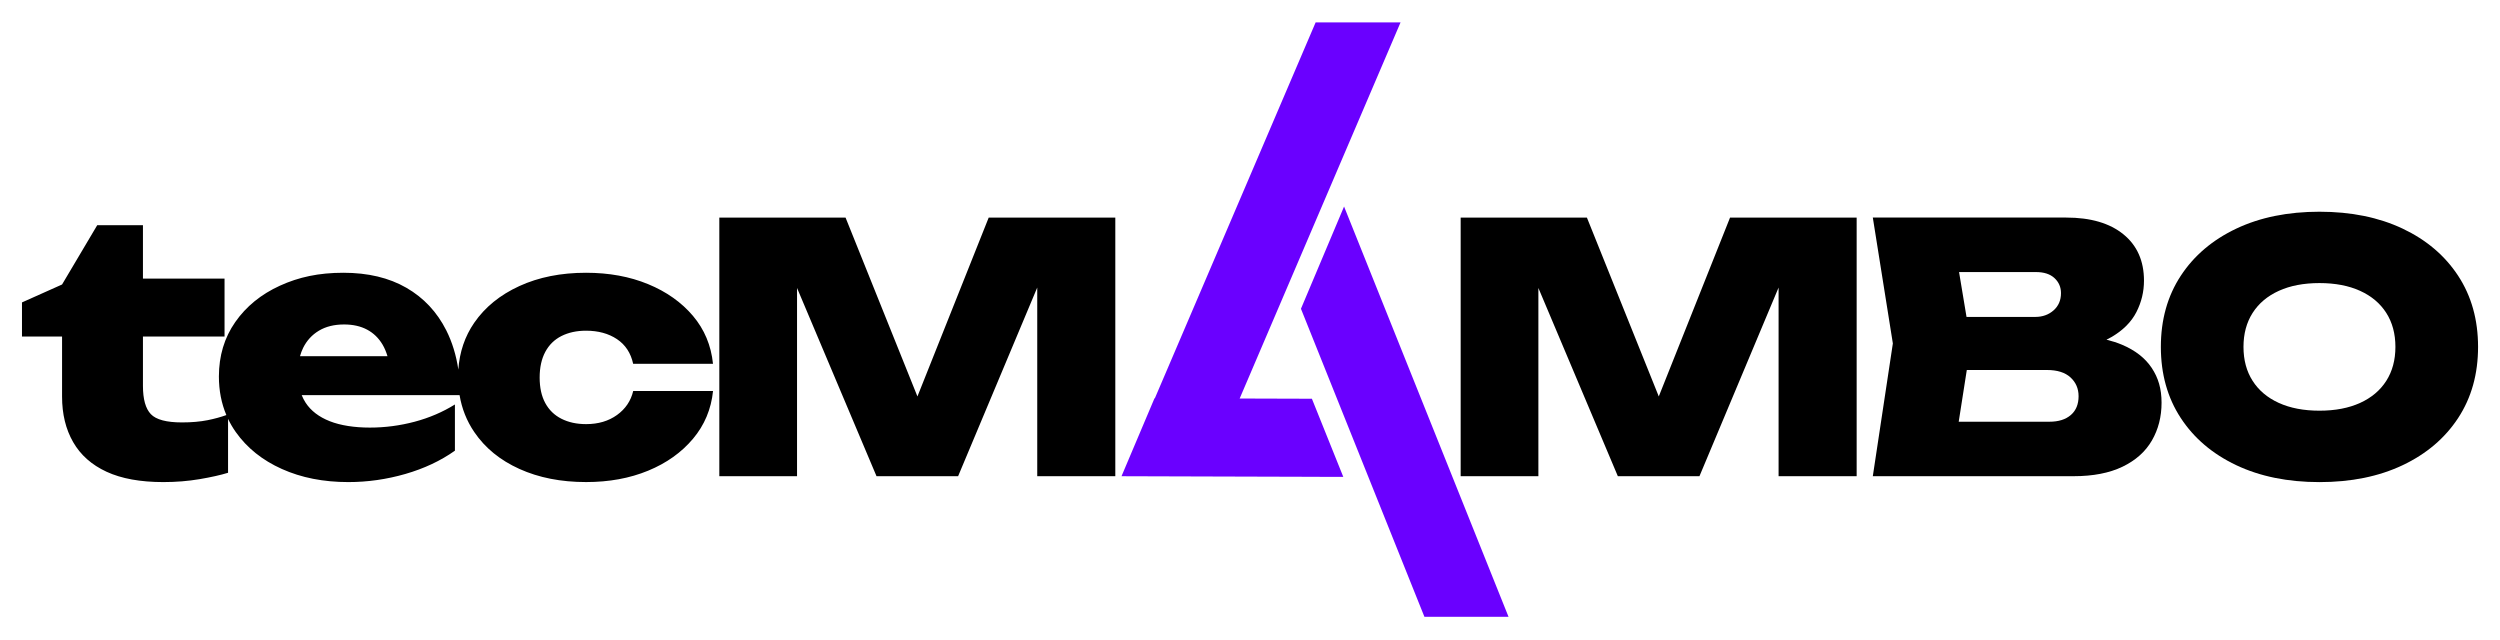
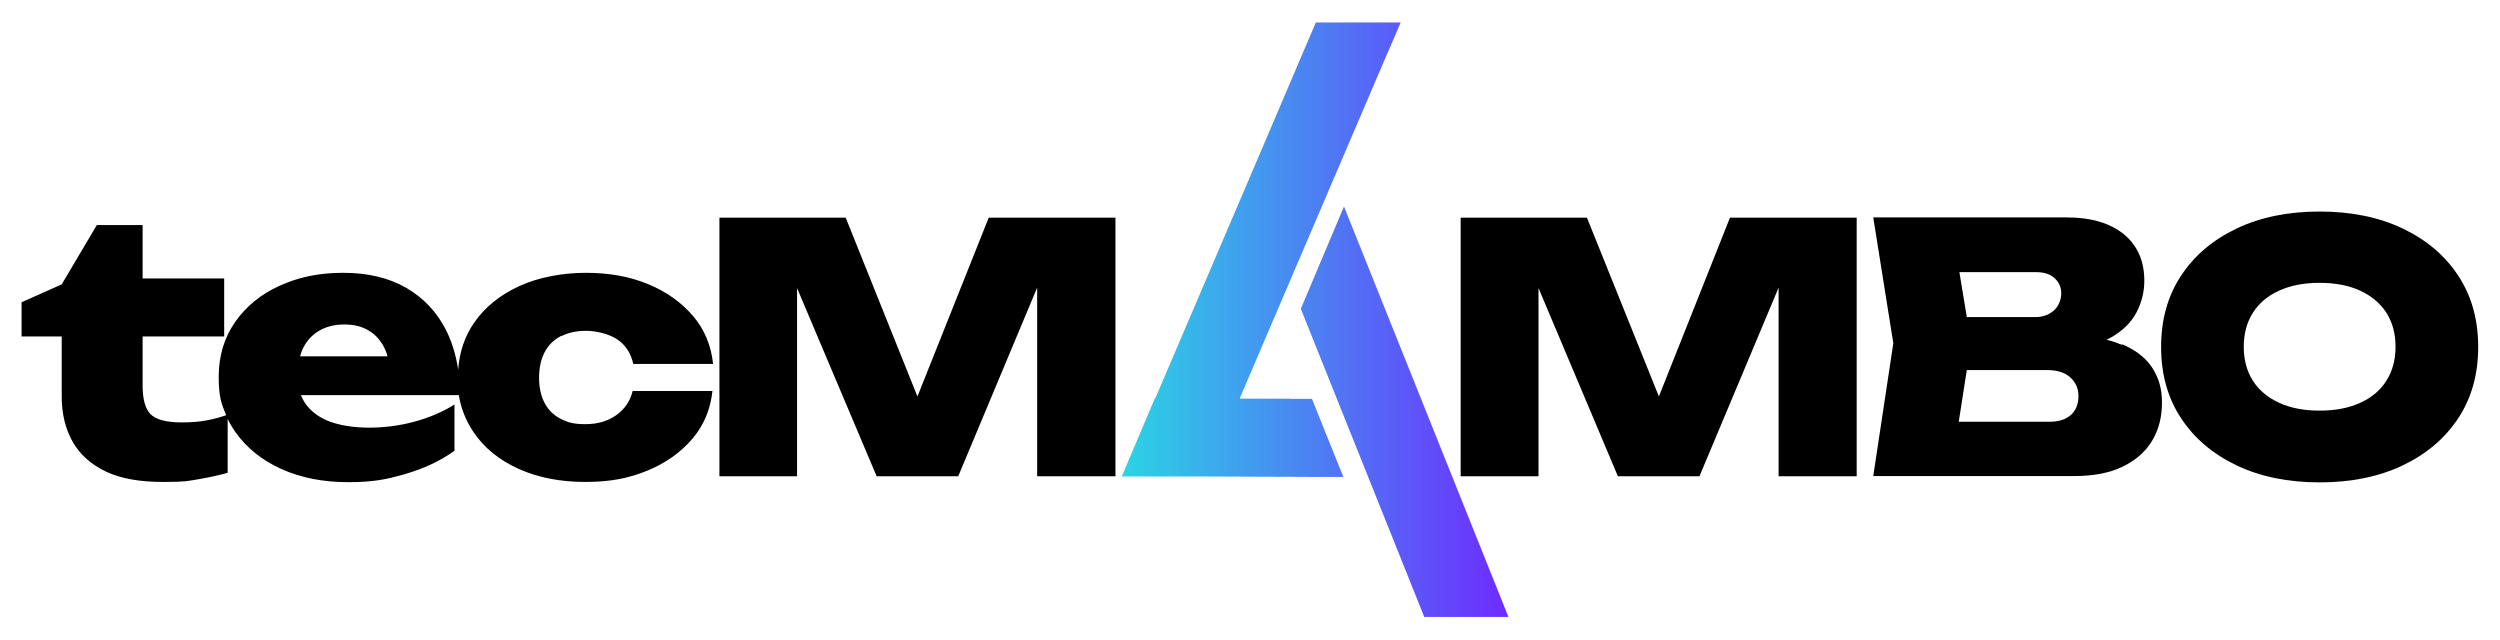
- <svg xmlns="http://www.w3.org/2000/svg" id="Layer_1" data-name="Layer 1" viewBox="0 0 1146.43 293.12">
+ <svg xmlns="http://www.w3.org/2000/svg" id="Layer_1" version="1.1" viewBox="0 0 1146.4 293.1">
  <defs>
    <style>
-       .cls-1 {
-         fill: #6a00ff;
+       .st0 {
+         fill: url(#linear-gradient);
      }
    </style>
+     <linearGradient id="linear-gradient" x1="514.3" y1="146.6" x2="691.8" y2="146.6" gradientUnits="userSpaceOnUse">
+       <stop offset="0" stop-color="#2bd4e6" />
+       <stop offset="1" stop-color="#6e2bff" />
+     </linearGradient>
  </defs>
-   <path d="M257.45,154.1c3.23-1.63,6.99-2.45,11.29-2.45,5.59,0,10.32,1.29,14.19,3.87,3.87,2.59,6.34,6.35,7.42,11.31h36.61c-.86-8.43-3.93-15.76-9.19-21.98-5.27-6.22-12.12-11.07-20.56-14.55-8.44-3.48-17.93-5.22-28.46-5.22-11.51,0-21.69,2.03-30.56,6.09-8.87,4.06-15.78,9.67-20.72,16.84-4.3,6.24-6.73,13.4-7.29,21.47-.98-6.6-2.82-12.6-5.53-17.99-4.25-8.43-10.35-14.94-18.31-19.53-7.96-4.59-17.58-6.88-28.87-6.88s-20.46,1.98-29.11,5.93c-8.65,3.95-15.48,9.52-20.48,16.68-5,7.17-7.5,15.5-7.5,24.98,0,6.43,1.16,12.31,3.42,17.67-2.6.93-5.45,1.72-8.58,2.34-3.44.69-7.37,1.03-11.77,1.03-7.1,0-11.85-1.26-14.27-3.79-2.42-2.53-3.63-6.85-3.63-12.97v-22.61h37.42v-26.57h-37.42v-24.51h-20.96l-16.13,27.2-18.38,8.22v15.66h18.38v27.52c0,8.01,1.69,14.97,5.08,20.87,3.39,5.91,8.49,10.44,15.32,13.6,6.83,3.16,15.51,4.74,26.05,4.74,5.8,0,11.34-.45,16.61-1.34,5.27-.9,9.62-1.87,13.06-2.93v-24.71c1.01,2.1,2.18,4.12,3.55,6.05,5.16,7.28,12.2,12.92,21.13,16.92,8.92,4.01,19.08,6.01,30.48,6.01,8.81,0,17.52-1.24,26.13-3.72,8.6-2.48,16.18-6.03,22.74-10.68v-21.19c-5.59,3.48-11.75,6.12-18.46,7.91-6.72,1.79-13.57,2.69-20.56,2.69s-13.44-.97-18.38-2.93c-4.95-1.95-8.63-4.77-11.05-8.46-.71-1.08-1.3-2.25-1.81-3.48h72.4c1.03,6.16,3.26,11.81,6.74,16.92,4.94,7.28,11.85,12.92,20.72,16.92,8.87,4.01,19.05,6.01,30.56,6.01,10.54,0,20.02-1.74,28.46-5.22,8.44-3.48,15.29-8.36,20.56-14.63,5.27-6.27,8.33-13.57,9.19-21.9h-36.61c-1.08,4.53-3.55,8.2-7.42,10.99-3.87,2.79-8.6,4.19-14.19,4.19-4.3,0-8.06-.82-11.29-2.45-3.23-1.63-5.7-4.03-7.42-7.2-1.72-3.16-2.58-7.06-2.58-11.7s.86-8.56,2.58-11.78c1.72-3.21,4.19-5.64,7.42-7.27ZM137.57,163.35c.38-1.32.83-2.6,1.42-3.8,1.67-3.37,4.08-6.01,7.26-7.91,3.17-1.9,7.02-2.85,11.53-2.85,4.08,0,7.6.79,10.56,2.37,2.96,1.58,5.32,3.87,7.1,6.88.92,1.56,1.66,3.33,2.25,5.3h-40.12Z" />
-   <polygon points="420.71 181.8 387.75 99.78 329.86 99.78 329.86 218.38 365.5 218.38 365.5 132.05 401.95 218.38 439.36 218.38 475.65 131.86 475.65 218.38 511.45 218.38 511.45 99.78 453.39 99.78 420.71 181.8" />
-   <polygon points="760.67 181.8 727.71 99.78 669.82 99.78 669.82 218.38 705.46 218.38 705.46 132.05 741.9 218.38 779.32 218.38 815.61 131.86 815.61 218.38 851.41 218.38 851.41 99.78 793.35 99.78 760.67 181.8" />
-   <path d="M973.01,158.05c-2.15-.91-4.51-1.66-7.04-2.28.79-.38,1.55-.78,2.28-1.2,5.32-3.11,9.14-6.93,11.45-11.47,2.31-4.53,3.47-9.33,3.47-14.39,0-9.06-3.15-16.15-9.44-21.27-6.29-5.11-15.03-7.67-26.21-7.67h-88.7l9.19,57.72-9.19,60.88h92.09c8.92,0,16.39-1.45,22.42-4.35,6.02-2.9,10.51-6.9,13.47-12.02,2.95-5.11,4.43-10.88,4.43-17.32s-1.51-11.44-4.52-15.97c-3.01-4.53-7.58-8.09-13.71-10.67ZM933.66,124.76c3.65,0,6.48.92,8.47,2.77,1.99,1.85,2.98,4.14,2.98,6.88,0,3.27-1.13,5.91-3.39,7.91-2.26,2-5.06,3.01-8.39,3.01h-31.54l-3.42-20.56h35.27ZM949.62,190.31c-2.37,2.06-5.64,3.08-9.84,3.08h-41.57l3.71-23.72h36.74c4.73,0,8.33,1.13,10.81,3.4,2.47,2.27,3.71,5.14,3.71,8.62,0,3.69-1.18,6.56-3.55,8.62Z" />
-   <path d="M1127.26,126.5c-6.08-9.28-14.57-16.5-25.48-21.66-10.91-5.16-23.63-7.75-38.14-7.75s-27.23,2.58-38.14,7.75c-10.91,5.17-19.41,12.39-25.48,21.66-6.08,9.28-9.11,20.14-9.11,32.58s3.04,23.3,9.11,32.58c6.07,9.28,14.57,16.5,25.48,21.67,10.91,5.16,23.62,7.75,38.14,7.75s27.23-2.58,38.14-7.75c10.91-5.17,19.4-12.39,25.48-21.67,6.07-9.28,9.11-20.14,9.11-32.58s-3.04-23.3-9.11-32.58ZM1094.28,174.65c-2.8,4.38-6.8,7.75-12.01,10.12-5.22,2.37-11.43,3.56-18.63,3.56s-13.41-1.19-18.63-3.56c-5.22-2.37-9.22-5.74-12.02-10.12-2.8-4.37-4.19-9.57-4.19-15.58s1.4-11.2,4.19-15.58c2.8-4.37,6.8-7.75,12.02-10.12,5.21-2.37,11.42-3.56,18.63-3.56s13.41,1.19,18.63,3.56c5.21,2.37,9.22,5.75,12.01,10.12,2.79,4.38,4.19,9.57,4.19,15.58s-1.4,11.2-4.19,15.58Z" />
-   <polygon class="cls-1" points="616.35 94.71 596.58 141.59 649 272.38 653.2 282.85 691.77 282.85 687.57 272.38 616.35 94.71" />
-   <polygon class="cls-1" points="591.5 182.82 568.47 182.75 568.7 182.23 586.7 140.14 591.5 128.92 611.41 82.37 611.41 82.36 636.22 24.37 637.77 20.75 642.25 10.28 603.31 10.28 598.83 20.75 586.7 49.11 572.67 81.92 529.87 181.97 529.58 182.64 529.42 182.64 514.29 218.38 539.68 218.46 539.69 218.46 553.13 218.5 602.76 218.65 606.7 218.67 616 218.69 601.6 182.85 591.5 182.82" />
+   <path d="M257.5,154.1c3.2-1.6,7-2.4,11.3-2.4s10.3,1.3,14.2,3.9c3.9,2.6,6.3,6.4,7.4,11.3h36.6c-.9-8.4-3.9-15.8-9.2-22-5.3-6.2-12.1-11.1-20.6-14.6-8.4-3.5-17.9-5.2-28.5-5.2s-21.7,2-30.6,6.1-15.8,9.7-20.7,16.8c-4.3,6.2-6.7,13.4-7.3,21.5-1-6.6-2.8-12.6-5.5-18-4.2-8.4-10.4-14.9-18.3-19.5-8-4.6-17.6-6.9-28.9-6.9s-20.5,2-29.1,5.9c-8.7,3.9-15.5,9.5-20.5,16.7-5,7.2-7.5,15.5-7.5,25s1.2,12.3,3.4,17.7c-2.6.9-5.4,1.7-8.6,2.3-3.4.7-7.4,1-11.8,1-7.1,0-11.8-1.3-14.3-3.8-2.4-2.5-3.6-6.9-3.6-13v-22.6h37.4v-26.6h-37.4v-24.5h-21l-16.1,27.2-18.4,8.2v15.7h18.4v27.5c0,8,1.7,15,5.1,20.9,3.4,5.9,8.5,10.4,15.3,13.6s15.5,4.7,26,4.7,11.3-.4,16.6-1.3c5.3-.9,9.6-1.9,13.1-2.9v-24.7c1,2.1,2.2,4.1,3.6,6.1,5.2,7.3,12.2,12.9,21.1,16.9,8.9,4,19.1,6,30.5,6s17.5-1.2,26.1-3.7c8.6-2.5,16.2-6,22.7-10.7v-21.2c-5.6,3.5-11.8,6.1-18.5,7.9-6.7,1.8-13.6,2.7-20.6,2.7s-13.4-1-18.4-2.9c-4.9-1.9-8.6-4.8-11.1-8.5-.7-1.1-1.3-2.2-1.8-3.5h72.4c1,6.2,3.3,11.8,6.7,16.9,4.9,7.3,11.9,12.9,20.7,16.9,8.9,4,19.1,6,30.6,6s20-1.7,28.5-5.2,15.3-8.4,20.6-14.6,8.3-13.6,9.2-21.9h-36.6c-1.1,4.5-3.5,8.2-7.4,11-3.9,2.8-8.6,4.2-14.2,4.2s-8.1-.8-11.3-2.4c-3.2-1.6-5.7-4-7.4-7.2-1.7-3.2-2.6-7.1-2.6-11.7s.9-8.6,2.6-11.8c1.7-3.2,4.2-5.6,7.4-7.3h0ZM137.6,163.4c.4-1.3.8-2.6,1.4-3.8,1.7-3.4,4.1-6,7.3-7.9,3.2-1.9,7-2.9,11.5-2.9s7.6.8,10.6,2.4c3,1.6,5.3,3.9,7.1,6.9.9,1.6,1.7,3.3,2.2,5.3h-40.1Z" />
+   <polygon points="420.7 181.8 387.8 99.8 329.9 99.8 329.9 218.4 365.5 218.4 365.5 132.1 402 218.4 439.4 218.4 475.6 131.9 475.6 218.4 511.5 218.4 511.5 99.8 453.4 99.8 420.7 181.8" />
+   <polygon points="760.7 181.8 727.7 99.8 669.8 99.8 669.8 218.4 705.5 218.4 705.5 132.1 741.9 218.4 779.3 218.4 815.6 131.9 815.6 218.4 851.4 218.4 851.4 99.8 793.3 99.8 760.7 181.8" />
+   <path d="M973,158.1c-2.2-.9-4.5-1.7-7-2.3.8-.4,1.5-.8,2.3-1.2,5.3-3.1,9.1-6.9,11.5-11.5,2.3-4.5,3.5-9.3,3.5-14.4,0-9.1-3.2-16.2-9.4-21.3-6.3-5.1-15-7.7-26.2-7.7h-88.7l9.2,57.7-9.2,60.9h92.1c8.9,0,16.4-1.4,22.4-4.4,6-2.9,10.5-6.9,13.5-12,3-5.1,4.4-10.9,4.4-17.3s-1.5-11.4-4.5-16-7.6-8.1-13.7-10.7h0ZM933.7,124.8c3.7,0,6.5.9,8.5,2.8,2,1.9,3,4.1,3,6.9s-1.1,5.9-3.4,7.9-5.1,3-8.4,3h-31.5l-3.4-20.6h35.3ZM949.6,190.3c-2.4,2.1-5.6,3.1-9.8,3.1h-41.6l3.7-23.7h36.7c4.7,0,8.3,1.1,10.8,3.4,2.5,2.3,3.7,5.1,3.7,8.6s-1.2,6.6-3.5,8.6h0Z" />
+   <path d="M1127.3,126.5c-6.1-9.3-14.6-16.5-25.5-21.7s-23.6-7.8-38.1-7.8-27.2,2.6-38.1,7.8c-10.9,5.2-19.4,12.4-25.5,21.7-6.1,9.3-9.1,20.1-9.1,32.6s3,23.3,9.1,32.6,14.6,16.5,25.5,21.7c10.9,5.2,23.6,7.8,38.1,7.8s27.2-2.6,38.1-7.8,19.4-12.4,25.5-21.7c6.1-9.3,9.1-20.1,9.1-32.6s-3-23.3-9.1-32.6ZM1094.3,174.6c-2.8,4.4-6.8,7.8-12,10.1-5.2,2.4-11.4,3.6-18.6,3.6s-13.4-1.2-18.6-3.6-9.2-5.7-12-10.1c-2.8-4.4-4.2-9.6-4.2-15.6s1.4-11.2,4.2-15.6c2.8-4.4,6.8-7.8,12-10.1,5.2-2.4,11.4-3.6,18.6-3.6s13.4,1.2,18.6,3.6c5.2,2.4,9.2,5.8,12,10.1,2.8,4.4,4.2,9.6,4.2,15.6s-1.4,11.2-4.2,15.6Z" />
+   <path class="st0" d="M616.3,94.7l-19.8,46.9,52.4,130.8,4.2,10.5h38.6l-4.2-10.5-71.2-177.7ZM591.5,182.8h-23c0,0,.2-.6.2-.6l18-42.1,4.8-11.2,19.9-46.5h0s24.8-58,24.8-58l1.6-3.6,4.5-10.5h-38.9l-4.5,10.5-12.1,28.4-14,32.8-42.8,100.1-.3.7h-.2l-15.1,35.7h25.4c0,0,0,0,0,0h13.4s49.6.2,49.6.2h3.9s9.3,0,9.3,0l-14.4-35.8h-10.1Z" />
</svg>
